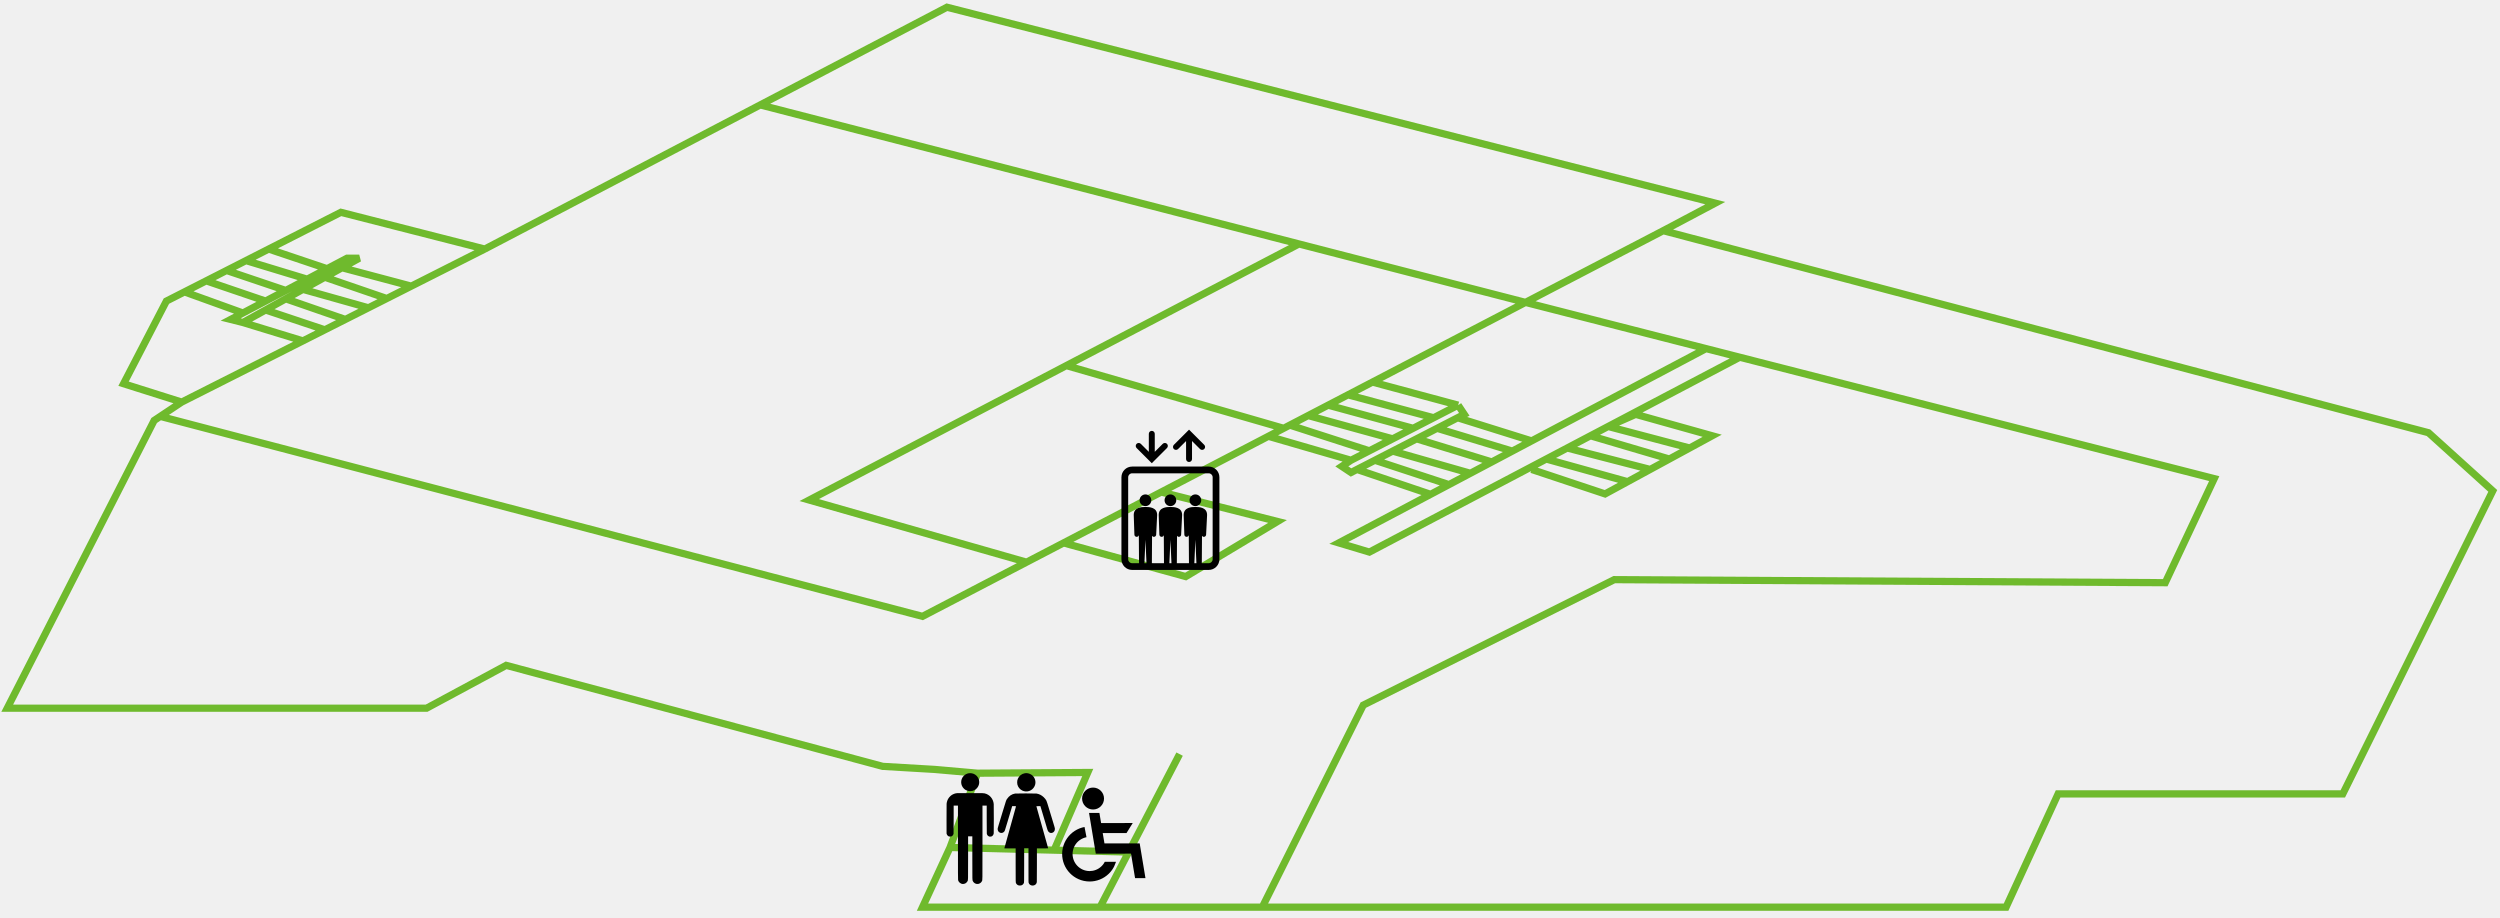
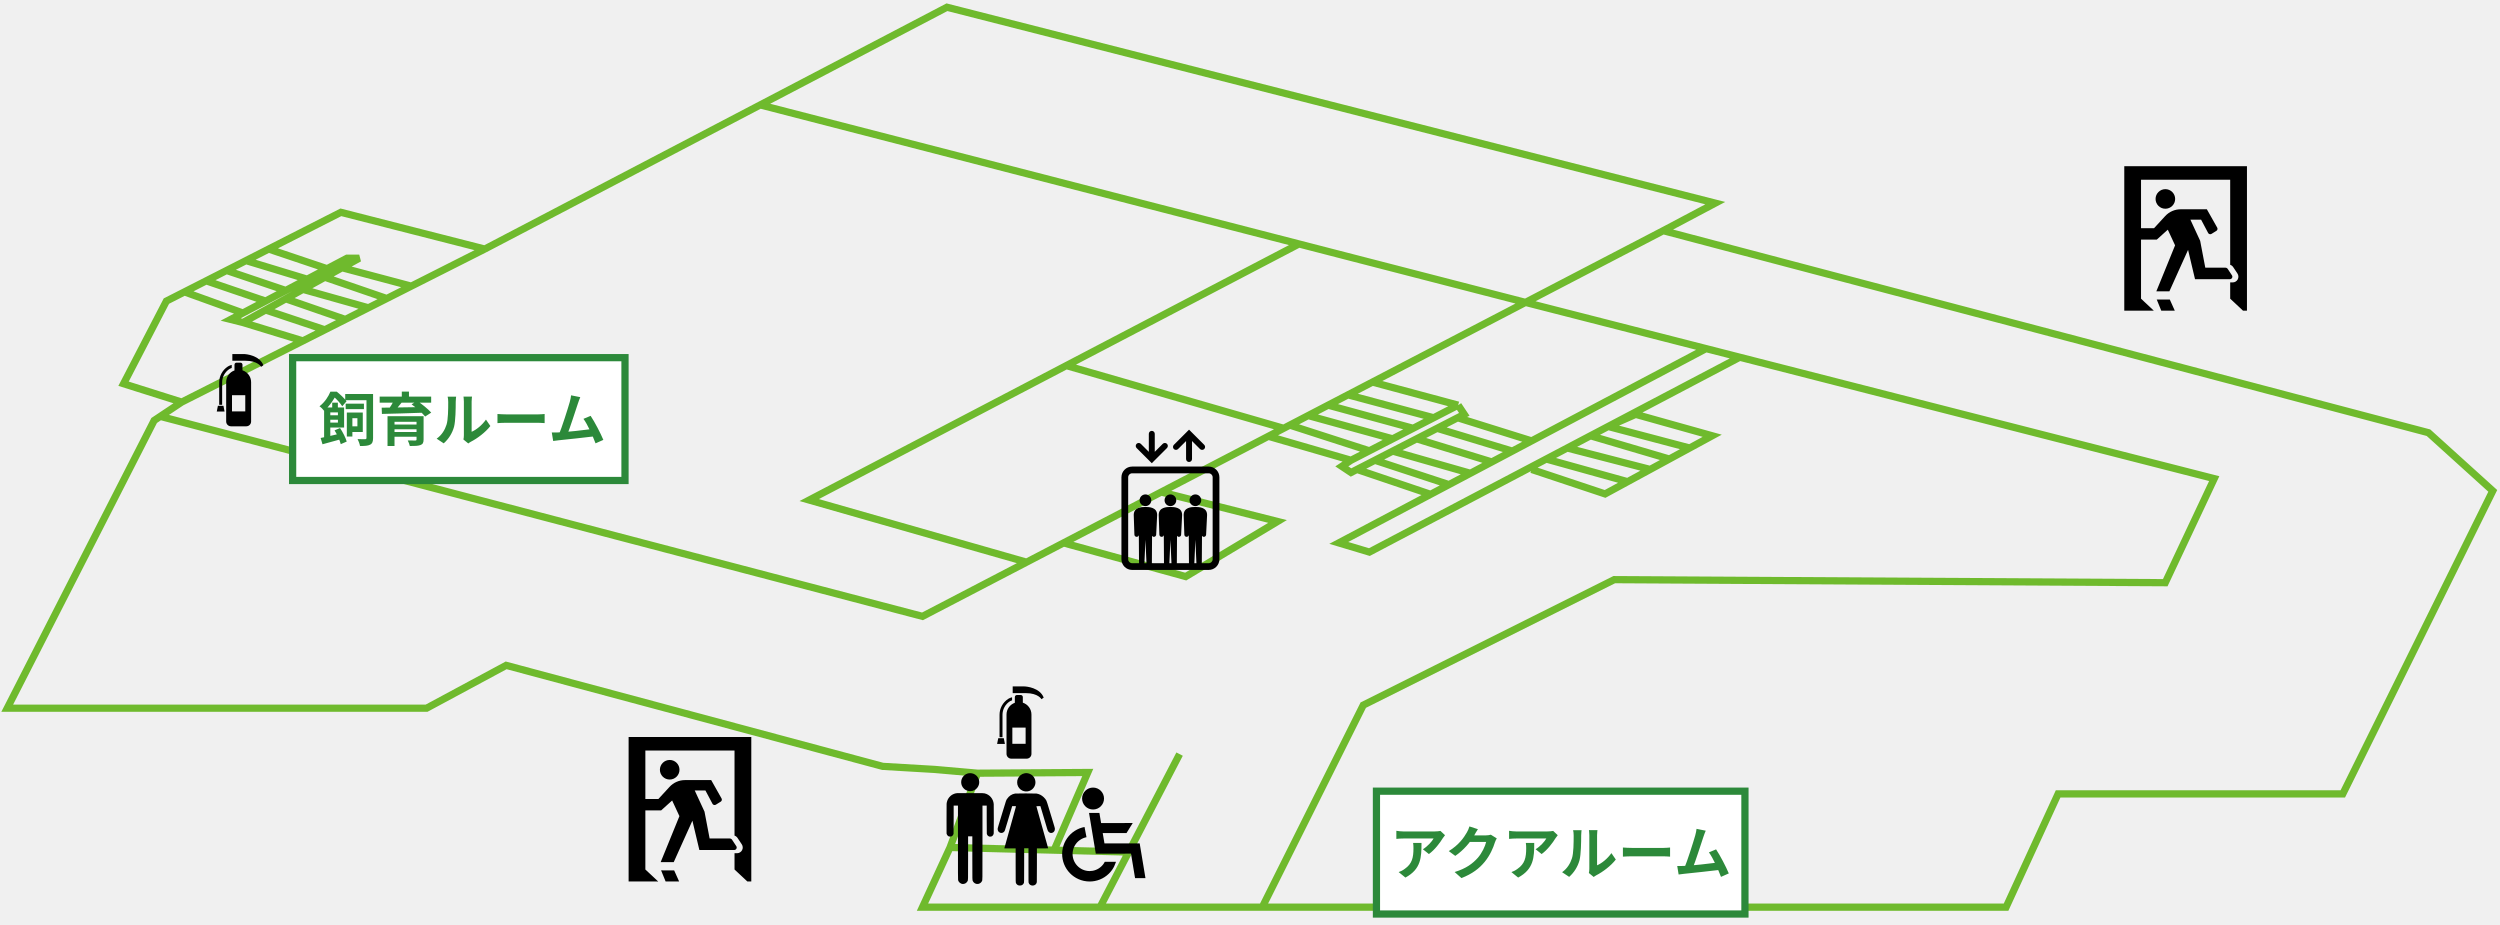
- <svg xmlns="http://www.w3.org/2000/svg" width="346" height="127" viewBox="0 0 346 127" fill="none">
+ <svg xmlns="http://www.w3.org/2000/svg" width="346" height="128" viewBox="0 0 346 128" fill="none">
  <path d="M25.148 55.65L17.099 53.108L23.03 41.67L25.528 40.399M25.148 55.65L41.924 47.177M25.148 55.65L22.182 57.627M67.089 34.468L47.177 29.384L37.185 34.468M67.089 34.468L56.921 39.603M67.089 34.468L105.217 14.52M230.192 31.926L237.394 28.113L131.059 1L105.217 14.52M230.192 31.926L336.103 59.887L345 67.936L324.241 109.877H284.842L277.64 125.552H174.695M230.192 31.926L211.128 41.852M135.296 107.01L131.483 117.291M135.296 107.01L150.547 106.911L145.887 117.661M135.296 107.01L129.365 106.488L122.163 106.064L70.054 92.084L59.039 98.015H1L21.335 58.192L22.182 57.627M41.924 47.177L33.621 44.636M41.924 47.177L44.958 45.645M33.621 44.636L31.926 44.212L33.621 43.32M33.621 44.636L36.756 42.903M25.528 40.399L33.621 43.32M25.528 40.399L28.537 38.868M33.621 43.32L36.756 41.67M28.537 38.868L36.756 41.67M28.537 38.868L31.356 37.434M36.756 41.67L39.552 40.198M31.356 37.434L39.552 40.198M31.356 37.434L34.044 36.066M39.552 40.198L42.517 38.638M34.044 36.066L42.517 38.638M34.044 36.066L37.185 34.468M42.517 38.638L45.271 37.188M37.185 34.468L45.271 37.188M45.271 37.188L48.025 35.739H49.719L47.338 37.055M36.756 42.903L44.958 45.645M36.756 42.903L39.552 41.358M44.958 45.645L47.796 44.212M39.552 41.358L47.796 44.212M39.552 41.358L41.924 40.047M47.796 44.212L50.99 42.599M41.924 40.047L50.99 42.599M41.924 40.047L44.958 38.37M50.99 42.599L53.532 41.315M44.958 38.37L53.532 41.315M44.958 38.37L47.338 37.055M53.532 41.315L56.921 39.603M47.338 37.055L56.921 39.603M22.182 57.627L127.67 85.305L142.074 77.806M105.217 14.52L179.778 33.762M211.128 41.852L179.778 33.762M211.128 41.852L236.123 48.247M211.128 41.852L189.946 52.881M142.074 77.806L111.995 69.207L147.581 50.598M142.074 77.806L147.198 75.138M179.778 33.762L147.581 50.598M147.581 50.598L177.66 59.278M177.66 59.278L175.542 60.38M177.66 59.278L178.507 58.836M174.695 125.552L188.675 97.591L223.414 80.222L299.67 80.645L306.448 66.241L240.783 49.44M174.695 125.552H152.241M236.123 48.247L240.783 49.44M236.123 48.247L211.975 61.02M240.783 49.44L222.567 59.024M211.975 64.97L222.143 68.36L225.264 66.665M222.567 59.024L226.379 57.345L236.97 60.31L233.849 62.005M222.567 59.024L233.849 62.005M222.567 59.024L220.121 60.31M233.849 62.005L231.039 63.53M220.121 60.31L231.039 63.53M220.121 60.31L216.9 62.005M231.039 63.53L228.386 64.97M216.9 62.005L228.386 64.97M216.9 62.005L214.001 63.53M228.386 64.97L225.264 66.665M214.001 63.53L189.522 76.409L185.286 75.138L197.995 68.415M214.001 63.53L225.264 66.665M147.198 75.138L164.103 79.798L176.813 72.172L160.714 68.1M147.198 75.138L160.714 68.1M160.714 68.1L175.542 60.38M175.542 60.38L186.98 63.7M186.98 63.7L185.709 64.547L186.98 65.394L187.805 64.97M186.98 63.7L189.522 62.392M201.808 56.074L202.655 57.345L201.736 57.817M201.808 56.074L198.419 57.817M201.808 56.074L189.946 52.881M178.507 58.836L189.522 62.392M178.507 58.836L181.049 57.513M189.522 62.392L192.747 60.734M181.049 57.513L192.747 60.734M181.049 57.513L183.813 56.074M192.747 60.734L195.579 59.278M183.813 56.074L195.579 59.278M183.813 56.074L186.557 54.645M195.579 59.278L198.419 57.817M186.557 54.645L198.419 57.817M186.557 54.645L189.946 52.881M187.805 64.97L197.995 68.415M187.805 64.97L190.28 63.7M197.995 68.415L200.537 67.071M200.537 67.071L190.28 63.7M200.537 67.071L203.502 65.502M190.28 63.7L192.747 62.433M203.502 65.502L192.747 62.433M203.502 65.502L206.468 63.934M192.747 62.433L196.055 60.734M206.468 63.934L196.055 60.734M206.468 63.934L209.305 62.433M196.055 60.734L198.892 59.278M209.305 62.433L198.892 59.278M209.305 62.433L211.975 61.02M198.892 59.278L201.736 57.817M211.975 61.02L201.736 57.817M152.241 125.552H127.67L131.483 117.291M152.241 125.552L156.207 117.926M163.256 104.369L156.207 117.926M156.207 117.926L145.887 117.661M131.483 117.291L145.887 117.661" stroke="#6FBA2D" />
  <path d="M158.53 68.427C158.083 68.427 157.721 68.789 157.721 69.236C157.721 69.683 158.083 70.046 158.53 70.046C158.977 70.046 159.34 69.683 159.34 69.236C159.34 68.789 158.977 68.427 158.53 68.427Z" fill="black" />
  <path d="M161.985 68.427C161.538 68.427 161.176 68.789 161.176 69.236C161.176 69.683 161.538 70.046 161.985 70.046C162.432 70.046 162.795 69.683 162.795 69.236C162.795 68.789 162.432 68.427 161.985 68.427Z" fill="black" />
  <path d="M165.441 68.427C164.994 68.427 164.632 68.789 164.632 69.236C164.632 69.683 164.994 70.046 165.441 70.046C165.889 70.046 166.251 69.683 166.251 69.236C166.251 68.789 165.889 68.427 165.441 68.427Z" fill="black" />
  <path d="M167.286 64.573H156.685C155.87 64.573 155.207 65.236 155.207 66.051V77.401C155.207 78.216 155.87 78.879 156.685 78.879H167.286C168.101 78.879 168.764 78.216 168.764 77.401V66.051C168.764 65.236 168.101 64.573 167.286 64.573ZM158.386 77.946L158.53 74.702L158.674 77.946H158.386ZM161.841 77.946L161.986 74.702L162.13 77.946H161.841ZM165.297 77.946L165.441 74.702L165.585 77.946H165.297ZM167.831 77.401C167.831 77.702 167.587 77.946 167.286 77.946H166.33L166.356 74.158C166.416 74.245 166.514 74.304 166.627 74.299C166.801 74.291 166.935 74.143 166.927 73.969L167.061 71.275C167.061 70.215 165.987 70.163 165.441 70.163C164.895 70.163 163.821 70.215 163.821 71.275L163.912 73.969C163.904 74.143 164.037 74.291 164.211 74.299C164.363 74.306 164.489 74.202 164.526 74.06L164.552 77.946H162.874L162.901 74.158C162.96 74.245 163.058 74.304 163.172 74.299C163.345 74.291 163.479 74.143 163.471 73.969L163.605 71.275C163.605 70.215 162.531 70.163 161.986 70.163C161.439 70.163 160.365 70.215 160.365 71.275L160.456 73.969C160.448 74.143 160.582 74.291 160.756 74.299C160.908 74.306 161.034 74.202 161.07 74.059L161.096 77.946H159.419L159.445 74.158C159.504 74.245 159.602 74.304 159.716 74.299C159.89 74.29 160.024 74.143 160.016 73.969L160.15 71.275C160.15 70.215 159.076 70.163 158.53 70.163C157.984 70.163 156.91 70.215 156.91 71.275L157 73.969C156.992 74.143 157.126 74.29 157.3 74.299C157.452 74.306 157.579 74.202 157.614 74.059L157.641 77.946H156.685C156.384 77.946 156.14 77.702 156.14 77.401V66.051C156.14 65.75 156.384 65.506 156.685 65.506H167.286C167.587 65.506 167.831 65.75 167.831 66.051V77.401H167.831Z" fill="black" />
  <path d="M163.044 62.146L164.152 61.038V63.529C164.152 63.755 164.336 63.94 164.563 63.94C164.79 63.94 164.975 63.755 164.975 63.529V61.038L166.083 62.146C166.163 62.226 166.268 62.266 166.373 62.266C166.479 62.266 166.584 62.226 166.664 62.146C166.825 61.985 166.825 61.724 166.664 61.564L164.854 59.754L164.563 59.463L164.272 59.754L162.462 61.564C162.302 61.724 162.302 61.985 162.462 62.146C162.623 62.306 162.884 62.306 163.044 62.146Z" fill="black" />
  <path d="M159.116 63.818C159.116 63.819 159.116 63.819 159.116 63.819L159.407 64.109L159.698 63.819C159.698 63.819 159.698 63.819 159.698 63.818L161.508 62.008C161.669 61.847 161.669 61.587 161.508 61.426C161.348 61.266 161.087 61.266 160.926 61.426L159.819 62.534V60.044C159.819 59.816 159.634 59.632 159.407 59.632C159.18 59.632 158.996 59.816 158.996 60.044V62.534L157.888 61.426C157.727 61.266 157.467 61.266 157.306 61.426C157.145 61.587 157.145 61.847 157.306 62.008L159.116 63.818Z" fill="black" />
  <path d="M134.07 107.017C133.788 107.069 133.56 107.191 133.366 107.396C132.894 107.895 132.917 108.687 133.418 109.158C133.733 109.457 134.178 109.567 134.607 109.455C134.738 109.422 134.944 109.315 135.059 109.223C135.45 108.91 135.615 108.387 135.476 107.905C135.362 107.511 135.066 107.2 134.684 107.07C134.487 107.003 134.257 106.983 134.07 107.017Z" fill="black" />
  <path d="M132.473 109.769C132.268 109.784 132.088 109.834 131.895 109.93C131.392 110.182 131.062 110.673 131.01 111.247C131.001 111.348 130.998 112.006 131.001 113.377L131.004 115.361L131.031 115.439C131.08 115.582 131.177 115.694 131.305 115.753C131.355 115.777 131.384 115.78 131.496 115.78C131.617 115.78 131.634 115.778 131.7 115.745C131.835 115.678 131.935 115.548 131.972 115.388C131.984 115.339 131.987 114.904 131.987 113.41V111.494H132.285H132.581V116.598C132.581 121.042 132.583 121.713 132.599 121.786C132.666 122.108 132.955 122.343 133.283 122.344C133.378 122.344 133.523 122.307 133.615 122.257C133.723 122.2 133.849 122.07 133.904 121.96C133.988 121.787 133.984 122.021 133.984 118.726V115.75H134.277H134.571V118.732C134.572 122.016 134.566 121.79 134.649 121.955C134.728 122.116 134.865 122.236 135.048 122.305C135.118 122.332 135.146 122.337 135.272 122.337C135.398 122.337 135.427 122.332 135.496 122.305C135.68 122.236 135.817 122.116 135.894 121.958C135.98 121.785 135.974 122.243 135.974 116.598V111.494H136.267H136.561V113.398C136.561 114.714 136.565 115.325 136.574 115.374C136.605 115.543 136.701 115.676 136.846 115.747C136.931 115.79 136.943 115.792 137.045 115.791C137.127 115.791 137.17 115.784 137.218 115.766C137.388 115.697 137.502 115.543 137.532 115.335C137.548 115.222 137.548 111.464 137.532 111.279C137.467 110.547 136.961 109.958 136.267 109.802C136.191 109.785 136.101 109.777 135.956 109.773C135.59 109.765 132.591 109.761 132.473 109.769Z" fill="black" />
  <path d="M141.832 107.018C141.395 107.097 141.042 107.377 140.872 107.778C140.796 107.953 140.768 108.111 140.776 108.313C140.779 108.426 140.789 108.508 140.806 108.576C140.904 108.948 141.14 109.242 141.475 109.408C142.107 109.719 142.864 109.463 143.174 108.83C143.25 108.673 143.284 108.555 143.3 108.39C143.343 107.927 143.126 107.471 142.742 107.216C142.468 107.036 142.135 106.963 141.832 107.018Z" fill="black" />
  <path d="M140.497 109.827C140.036 109.899 139.65 110.155 139.374 110.572C139.244 110.768 139.278 110.669 138.778 112.314C138.581 112.962 138.367 113.666 138.214 114.172C138.149 114.383 138.091 114.589 138.084 114.634C138.034 114.916 138.182 115.179 138.434 115.257C138.63 115.318 138.828 115.263 138.964 115.112C139.066 114.998 139.052 115.039 139.423 113.791C139.504 113.517 139.622 113.123 139.684 112.916C139.745 112.708 139.861 112.321 139.94 112.055L140.084 111.572H140.349C140.57 111.572 140.615 111.575 140.615 111.589C140.615 111.599 140.576 111.745 140.528 111.915C140.443 112.22 140.189 113.136 139.526 115.518C139.021 117.334 139.009 117.377 139.002 117.4C138.996 117.42 139.038 117.422 139.78 117.422H140.566V119.735C140.566 122.254 140.562 122.123 140.634 122.264C140.697 122.389 140.824 122.493 140.97 122.538C141.066 122.569 141.268 122.566 141.361 122.53C141.54 122.466 141.657 122.346 141.718 122.164C141.738 122.101 141.739 121.989 141.743 119.747L141.745 117.397H142.043H142.341V119.75C142.341 122.101 142.341 122.105 142.367 122.18C142.444 122.409 142.626 122.544 142.883 122.562C143.19 122.583 143.449 122.384 143.495 122.091C143.504 122.039 143.509 121.241 143.509 119.716V117.422H144.287C144.794 117.422 145.065 117.418 145.065 117.409C145.065 117.403 144.978 117.083 144.87 116.702C144.763 116.319 144.626 115.832 144.567 115.622C144.507 115.411 144.371 114.924 144.263 114.539C143.928 113.348 143.851 113.072 143.764 112.764C143.718 112.6 143.626 112.27 143.559 112.031C143.491 111.791 143.436 111.59 143.436 111.584C143.436 111.577 143.545 111.572 143.716 111.572H143.994L144.02 111.66C144.034 111.708 144.056 111.781 144.068 111.821C144.08 111.862 144.135 112.045 144.19 112.229C144.245 112.412 144.336 112.719 144.393 112.91C144.449 113.101 144.534 113.384 144.58 113.539C144.758 114.134 144.838 114.407 144.902 114.625C144.939 114.749 144.982 114.88 144.995 114.916C145.096 115.178 145.326 115.325 145.565 115.281C145.841 115.231 146.02 114.984 145.998 114.685C145.991 114.594 145.981 114.559 145.709 113.664C145.466 112.865 145.075 111.579 144.972 111.238C144.92 111.063 144.857 110.886 144.827 110.822C144.755 110.671 144.622 110.497 144.457 110.34C144.158 110.053 143.815 109.881 143.442 109.827C143.273 109.803 140.651 109.803 140.497 109.827Z" fill="black" />
  <path d="M151.279 112.036C152.116 112.036 152.797 111.355 152.797 110.518C152.797 109.681 152.116 109 151.279 109C150.443 109 149.762 109.681 149.762 110.518C149.762 111.355 150.443 112.036 151.279 112.036Z" fill="black" />
  <path d="M154.448 119.275C154.449 119.274 154.449 119.272 154.45 119.271L152.905 119.273C152.859 119.366 152.804 119.457 152.738 119.551C152.563 119.8 152.343 120.011 152.084 120.179C151.827 120.344 151.544 120.457 151.244 120.515C151.101 120.542 150.955 120.556 150.81 120.556C150.643 120.556 150.474 120.537 150.307 120.502C149.993 120.433 149.704 120.307 149.448 120.126C149.197 119.949 148.987 119.729 148.821 119.473C148.656 119.216 148.543 118.933 148.486 118.632C148.427 118.324 148.432 118.008 148.499 117.696C148.567 117.382 148.693 117.093 148.874 116.836C149.051 116.586 149.271 116.375 149.528 116.21C149.787 116.043 150.07 115.93 150.371 115.869L150.099 114.455C149.616 114.546 149.16 114.727 148.745 114.995C148.329 115.264 147.975 115.603 147.693 116.005C147.4 116.422 147.196 116.887 147.086 117.39C146.978 117.892 146.972 118.401 147.066 118.901C147.157 119.385 147.339 119.84 147.607 120.255C147.876 120.672 148.216 121.026 148.617 121.307C149.033 121.6 149.499 121.805 150.001 121.914C150.269 121.971 150.54 122 150.809 122C151.045 122 151.282 121.978 151.512 121.934C151.999 121.841 152.455 121.659 152.867 121.393C153.282 121.125 153.636 120.786 153.919 120.383C154.133 120.079 154.296 119.748 154.409 119.395C154.422 119.355 154.438 119.316 154.45 119.275H154.448V119.275Z" fill="black" />
  <path d="M157.733 116.726L152.859 116.729L152.65 115.498L152.617 115.299L155.907 115.297L156.467 114.393L156.769 113.911H156.766L156.769 113.907L152.392 113.91L152.158 112.507L150.922 112.511H150.727L150.727 112.512H150.723L151.656 118.146L156.531 118.142L157.094 121.534H158.532L157.733 116.726Z" fill="black" />
+   <path d="M33.75 49C33.44 49 32.157 49 32.157 49V49.929C32.157 49.929 33.042 49.929 33.971 49.929C35.697 49.929 36.14 50.77 36.14 50.77C36.14 50.77 36.14 50.77 36.449 50.549C35.918 49.177 34.06 49 33.75 49Z" fill="black" />
+   <path d="M30.157 56.167L30 56.958H31.08L30.923 56.167H30.157Z" fill="black" />
+   <path d="M33.559 51.251V50.475C33.559 50.317 33.431 50.189 33.272 50.189H32.739C32.58 50.189 32.453 50.317 32.453 50.475V51.267C31.782 51.503 31.302 52.142 31.302 52.894V58.336C31.302 58.703 31.599 59 31.966 59H34.09C34.456 59 34.753 58.703 34.753 58.336V52.894C34.753 52.126 34.252 51.475 33.559 51.251ZM33.946 56.942H32.109V54.698H33.946V56.942Z" fill="black" />
+   <path d="M30.745 52.925C30.745 52.169 31.132 51.476 31.746 51.074L31.748 51.073L31.748 51.073C31.751 51.07 31.875 50.992 32.071 50.926V50.5C31.747 50.587 31.542 50.72 31.523 50.733C31.522 50.733 31.522 50.733 31.522 50.733C31.522 50.733 31.52 50.734 31.52 50.735L31.52 50.735C30.794 51.212 30.337 52.03 30.337 52.925V56.027H30.745V52.925ZM31.751 51.071L31.749 51.073L31.749 51.072L31.751 51.071Z" fill="black" />
+   <path d="M141.75 95C141.44 95 140.157 95 140.157 95V95.929C140.157 95.929 141.042 95.929 141.971 95.929C143.697 95.929 144.14 96.77 144.14 96.77C144.14 96.77 144.14 96.77 144.449 96.549C143.918 95.177 142.06 95 141.75 95Z" fill="black" />
+   <path d="M138.157 102.167L138 102.958H139.08L138.923 102.167H138.157Z" fill="black" />
+   <path d="M141.559 97.251V96.475C141.559 96.317 141.431 96.189 141.272 96.189H140.739C140.58 96.189 140.453 96.317 140.453 96.475V97.267C139.782 97.503 139.302 98.142 139.302 98.894V104.336C139.302 104.703 139.599 105 139.966 105H142.09C142.456 105 142.753 104.703 142.753 104.336V98.894C142.753 98.126 142.252 97.475 141.559 97.251ZM141.946 102.942H140.109V100.698H141.946V102.942Z" fill="black" />
+   <path d="M138.745 98.925C138.745 98.169 139.132 97.476 139.746 97.074L139.748 97.073L139.748 97.073C139.751 97.07 139.875 96.992 140.071 96.926V96.5C139.747 96.587 139.542 96.72 139.522 96.733C139.522 96.733 139.522 96.733 139.522 96.733C139.522 96.733 139.52 96.734 139.52 96.735L139.52 96.735C138.794 97.212 138.337 98.03 138.337 98.925V102.027H138.745V98.925ZM139.751 97.071L139.749 97.073L139.749 97.073L139.751 97.071Z" fill="black" />
+   <rect x="40.5" y="49.5" width="46" height="17" fill="white" stroke="#2C893A" />
+   <path d="M47.777 54.528H51.161V55.392H47.777V54.528ZM47.841 55.864H50.369V56.624H47.841V55.864ZM48.001 57.096H48.769V60.416H48.001V57.096ZM48.529 57.096H50.209V59.792H48.529V59.008H49.465V57.88H48.529V57.096ZM50.721 54.528H51.633V60.616C51.633 61.104 51.537 61.384 51.225 61.544C50.921 61.704 50.489 61.728 49.825 61.728C49.785 61.464 49.625 61.016 49.489 60.768C49.937 60.792 50.393 60.784 50.537 60.784C50.665 60.784 50.721 60.736 50.721 60.6V54.528ZM45.977 55.728H46.761V56.728H45.977V55.728ZM44.857 56.392H45.713V60.848H44.857V56.392ZM45.345 57.472H47.097V58.088H45.345V57.472ZM44.377 60.616C45.065 60.48 46.097 60.248 47.089 60.008L47.185 60.784C46.305 61.04 45.369 61.296 44.633 61.488L44.377 60.616ZM46.305 59.56L47.065 59.24C47.449 59.824 47.841 60.592 47.985 61.112L47.161 61.472C47.041 60.96 46.673 60.16 46.305 59.56ZM45.401 56.392H47.625V59.168H45.401V58.488H46.769V57.08H45.401V56.392ZM45.729 54.208H46.249V54.384H46.529V54.648C46.201 55.272 45.689 56.128 44.849 56.848C44.713 56.656 44.417 56.36 44.217 56.232C44.969 55.648 45.457 54.864 45.729 54.208ZM45.969 54.208H46.609C47.081 54.584 47.673 55.136 47.961 55.536L47.369 56.232C47.121 55.84 46.577 55.208 46.129 54.856H45.969V54.208ZM53.633 57.6H57.945V58.376H54.601V61.728H53.633V57.6ZM57.649 57.6H58.625V60.824C58.625 61.272 58.513 61.48 58.177 61.6C57.849 61.72 57.377 61.728 56.721 61.728C56.673 61.496 56.545 61.176 56.433 60.96C56.817 60.976 57.337 60.976 57.465 60.968C57.601 60.968 57.649 60.928 57.649 60.816V57.6ZM54.225 58.752H58.001V59.408H54.225V58.752ZM52.545 54.888H59.673V55.728H52.545V54.888ZM54.545 55.392L55.625 55.672C55.241 56.168 54.801 56.672 54.473 57.008L53.705 56.736C54.001 56.36 54.345 55.8 54.545 55.392ZM56.961 55.96L57.745 55.488C58.401 55.936 59.257 56.616 59.681 57.104L58.841 57.648C58.465 57.168 57.641 56.448 56.961 55.96ZM52.825 56.424C54.305 56.416 56.633 56.376 58.777 56.336L58.729 57.112C56.625 57.192 54.345 57.256 52.857 57.288L52.825 56.424ZM54.225 59.792H57.993V60.448H54.225V59.792ZM55.609 54.2H56.601V55.312H55.609V54.2ZM64.137 60.824C64.177 60.672 64.201 60.456 64.201 60.24C64.201 59.816 64.201 56.224 64.201 55.576C64.201 55.216 64.145 54.904 64.145 54.888H65.329C65.329 54.904 65.273 55.224 65.273 55.584C65.273 56.224 65.273 59.272 65.273 59.76C65.929 59.48 66.713 58.848 67.257 58.072L67.865 58.96C67.201 59.824 66.057 60.688 65.153 61.144C64.985 61.232 64.889 61.32 64.809 61.376L64.137 60.824ZM60.433 60.712C61.145 60.216 61.577 59.48 61.793 58.792C62.025 58.112 62.033 56.592 62.033 55.632C62.033 55.304 62.001 55.096 61.953 54.896H63.129C63.129 54.928 63.073 55.288 63.073 55.616C63.073 56.568 63.049 58.256 62.841 59.064C62.593 59.96 62.097 60.752 61.409 61.36L60.433 60.712ZM68.849 57.296C69.145 57.32 69.721 57.352 70.137 57.352C71.081 57.352 73.721 57.352 74.433 57.352C74.809 57.352 75.161 57.312 75.377 57.296V58.56C75.185 58.552 74.777 58.512 74.441 58.512C73.713 58.512 71.081 58.512 70.137 58.512C69.689 58.512 69.153 58.536 68.849 58.56V57.296ZM80.311 54.968C80.207 55.208 80.095 55.504 79.975 55.864C79.679 56.76 78.847 59.336 78.503 60.168L77.327 60.208C77.759 59.184 78.591 56.56 78.855 55.632C78.967 55.232 79.007 54.976 79.039 54.712L80.311 54.968ZM81.743 57.552C82.319 58.416 83.135 59.992 83.503 60.88L82.423 61.36C82.063 60.392 81.319 58.736 80.751 57.968L81.743 57.552ZM77.247 59.848C78.359 59.808 80.975 59.512 82.095 59.36L82.327 60.384C81.143 60.536 78.391 60.824 77.311 60.936C77.111 60.96 76.807 61 76.559 61.032L76.367 59.856C76.639 59.864 76.991 59.856 77.247 59.848Z" fill="#2C893A" />
+   <rect x="190.5" y="109.5" width="51" height="17" fill="white" stroke="#2C893A" />
+   <path d="M199.991 115.592C199.911 115.696 199.759 115.888 199.687 116C199.311 116.624 198.551 117.64 197.759 118.2L196.927 117.536C197.575 117.144 198.199 116.44 198.407 116.048C197.919 116.048 194.735 116.048 194.231 116.048C193.903 116.048 193.631 116.064 193.255 116.104V114.984C193.567 115.032 193.903 115.072 194.231 115.072C194.735 115.072 198.127 115.072 198.543 115.072C198.767 115.072 199.207 115.04 199.359 115L199.991 115.592ZM196.735 116.664C196.735 118.648 196.687 120.28 194.511 121.456L193.575 120.696C193.839 120.608 194.127 120.472 194.423 120.248C195.431 119.544 195.623 118.704 195.623 117.392C195.623 117.136 195.615 116.928 195.575 116.664H196.735ZM207.153 116.032C207.065 116.184 206.953 116.4 206.889 116.6C206.673 117.32 206.217 118.384 205.489 119.272C204.729 120.2 203.769 120.936 202.265 121.528L201.321 120.688C202.953 120.192 203.841 119.496 204.545 118.704C205.089 118.08 205.553 117.12 205.681 116.528H202.985L203.353 115.616C203.705 115.616 205.385 115.616 205.633 115.616C205.881 115.616 206.153 115.584 206.329 115.52L207.153 116.032ZM204.545 114.76C204.353 115.04 204.145 115.408 204.057 115.576C203.513 116.544 202.561 117.672 201.409 118.456L200.513 117.792C201.913 116.936 202.617 115.904 203.009 115.216C203.129 115.024 203.297 114.656 203.369 114.376L204.545 114.76ZM215.593 115.592C215.513 115.696 215.361 115.888 215.289 116C214.913 116.624 214.153 117.64 213.361 118.2L212.529 117.536C213.177 117.144 213.801 116.44 214.009 116.048C213.521 116.048 210.337 116.048 209.833 116.048C209.505 116.048 209.233 116.064 208.857 116.104V114.984C209.169 115.032 209.505 115.072 209.833 115.072C210.337 115.072 213.729 115.072 214.145 115.072C214.369 115.072 214.809 115.04 214.961 115L215.593 115.592ZM212.337 116.664C212.337 118.648 212.289 120.28 210.113 121.456L209.177 120.696C209.441 120.608 209.729 120.472 210.025 120.248C211.033 119.544 211.225 118.704 211.225 117.392C211.225 117.136 211.217 116.928 211.177 116.664H212.337ZM219.899 120.824C219.939 120.672 219.963 120.456 219.963 120.24C219.963 119.816 219.963 116.224 219.963 115.576C219.963 115.216 219.907 114.904 219.907 114.888H221.091C221.091 114.904 221.035 115.224 221.035 115.584C221.035 116.224 221.035 119.272 221.035 119.76C221.691 119.48 222.475 118.848 223.019 118.072L223.627 118.96C222.963 119.824 221.819 120.688 220.915 121.144C220.747 121.232 220.651 121.32 220.571 121.376L219.899 120.824ZM216.195 120.712C216.907 120.216 217.339 119.48 217.555 118.792C217.787 118.112 217.795 116.592 217.795 115.632C217.795 115.304 217.763 115.096 217.715 114.896H218.891C218.891 114.928 218.835 115.288 218.835 115.616C218.835 116.568 218.811 118.256 218.603 119.064C218.355 119.96 217.859 120.752 217.171 121.36L216.195 120.712ZM224.611 117.296C224.907 117.32 225.483 117.352 225.899 117.352C226.843 117.352 229.483 117.352 230.195 117.352C230.571 117.352 230.923 117.312 231.139 117.296V118.56C230.947 118.552 230.539 118.512 230.203 118.512C229.475 118.512 226.843 118.512 225.899 118.512C225.451 118.512 224.915 118.536 224.611 118.56V117.296ZM236.073 114.968C235.969 115.208 235.857 115.504 235.737 115.864C235.441 116.76 234.609 119.336 234.265 120.168L233.089 120.208C233.521 119.184 234.353 116.56 234.617 115.632C234.729 115.232 234.769 114.976 234.801 114.712L236.073 114.968ZM237.505 117.552C238.081 118.416 238.897 119.992 239.265 120.88L238.185 121.36C237.825 120.392 237.081 118.736 236.513 117.968L237.505 117.552ZM233.009 119.848C234.121 119.808 236.737 119.512 237.857 119.36L238.089 120.384C236.905 120.536 234.153 120.824 233.073 120.936C232.873 120.96 232.569 121 232.321 121.032L232.129 119.856C232.401 119.864 232.753 119.856 233.009 119.848Z" fill="#2C893A" />
+   <path d="M91.33 106.534C91.33 107.282 91.94 107.889 92.685 107.889C93.434 107.889 94.041 107.282 94.041 106.534C94.041 105.788 93.434 105.178 92.685 105.178C91.94 105.178 91.33 105.788 91.33 106.534Z" fill="black" />
+   <path d="M92 120.46L91.502 120.458L91.503 120.46H91.496L92.12 121.995H93.99L93.302 120.46H92Z" fill="black" />
+   <path d="M87.059 102H87.007H87V121.927V121.988V121.995H89.357L91.082 122L91.076 121.995H91.086L89.318 120.338V112.158H91.503L92.682 111.095L93.025 110.788L94.031 112.955L92.15 117.573L91.439 119.311H91.442L91.439 119.318H93.245L94.687 116.11L95.829 113.583L96.792 117.641H101.611C101.889 117.641 102.055 117.336 101.902 117.106L101.306 116.204C101.292 116.187 101.279 116.174 101.265 116.157C101.201 116.089 101.113 116.048 101.018 116.048H98.212L97.504 112.331L96.546 110.261L96.152 109.404H97.633L98.605 111.24C98.666 111.355 98.785 111.416 98.9 111.416C98.961 111.416 99.022 111.399 99.076 111.366L99.75 110.949C99.9 110.854 99.951 110.657 99.862 110.505L98.429 107.964H94.81C93.99 107.964 93.211 108.306 92.659 108.909L91.117 110.586H89.318V103.877H101.627H101.658V115.648C101.824 115.703 101.97 115.811 102.068 115.96L102.665 116.858C102.824 117.102 102.841 117.41 102.702 117.668C102.563 117.925 102.299 118.085 102.007 118.085H101.658V120.338L103.43 121.995H103.979V102H87.059Z" fill="black" />
+   <path d="M298.33 27.534C298.33 28.282 298.94 28.889 299.685 28.889C300.434 28.889 301.041 28.282 301.041 27.534C301.041 26.788 300.434 26.178 299.685 26.178C298.94 26.178 298.33 26.788 298.33 27.534Z" fill="black" />
+   <path d="M299 41.46L298.502 41.458L298.503 41.46H298.496L299.119 42.995H300.99L300.302 41.46H299Z" fill="black" />
+   <path d="M294.059 23H294.007H294V42.927V42.988V42.995H296.357L298.082 43L298.076 42.995H298.086L296.318 41.338V33.158H298.503L299.682 32.095L300.025 31.788L301.031 33.955L299.15 38.573L298.439 40.311H298.442L298.439 40.318H300.245L301.687 37.11L302.829 34.583L303.792 38.641H308.611C308.889 38.641 309.055 38.336 308.902 38.105L308.306 37.204C308.292 37.187 308.279 37.174 308.265 37.157C308.201 37.089 308.113 37.048 308.018 37.048H305.212L304.504 33.331L303.546 31.261L303.152 30.404H304.633L305.605 32.24C305.666 32.355 305.785 32.416 305.9 32.416C305.961 32.416 306.022 32.399 306.076 32.366L306.75 31.949C306.9 31.854 306.95 31.657 306.862 31.505L305.429 28.964H301.81C300.99 28.964 300.211 29.306 299.659 29.909L298.117 31.586H296.318V24.877H308.627H308.658V36.648C308.824 36.703 308.97 36.811 309.068 36.96L309.665 37.858C309.824 38.102 309.841 38.41 309.702 38.668C309.563 38.925 309.299 39.085 309.007 39.085H308.658V41.338L310.43 42.995H310.979V23H294.059Z" fill="black" />
</svg>
